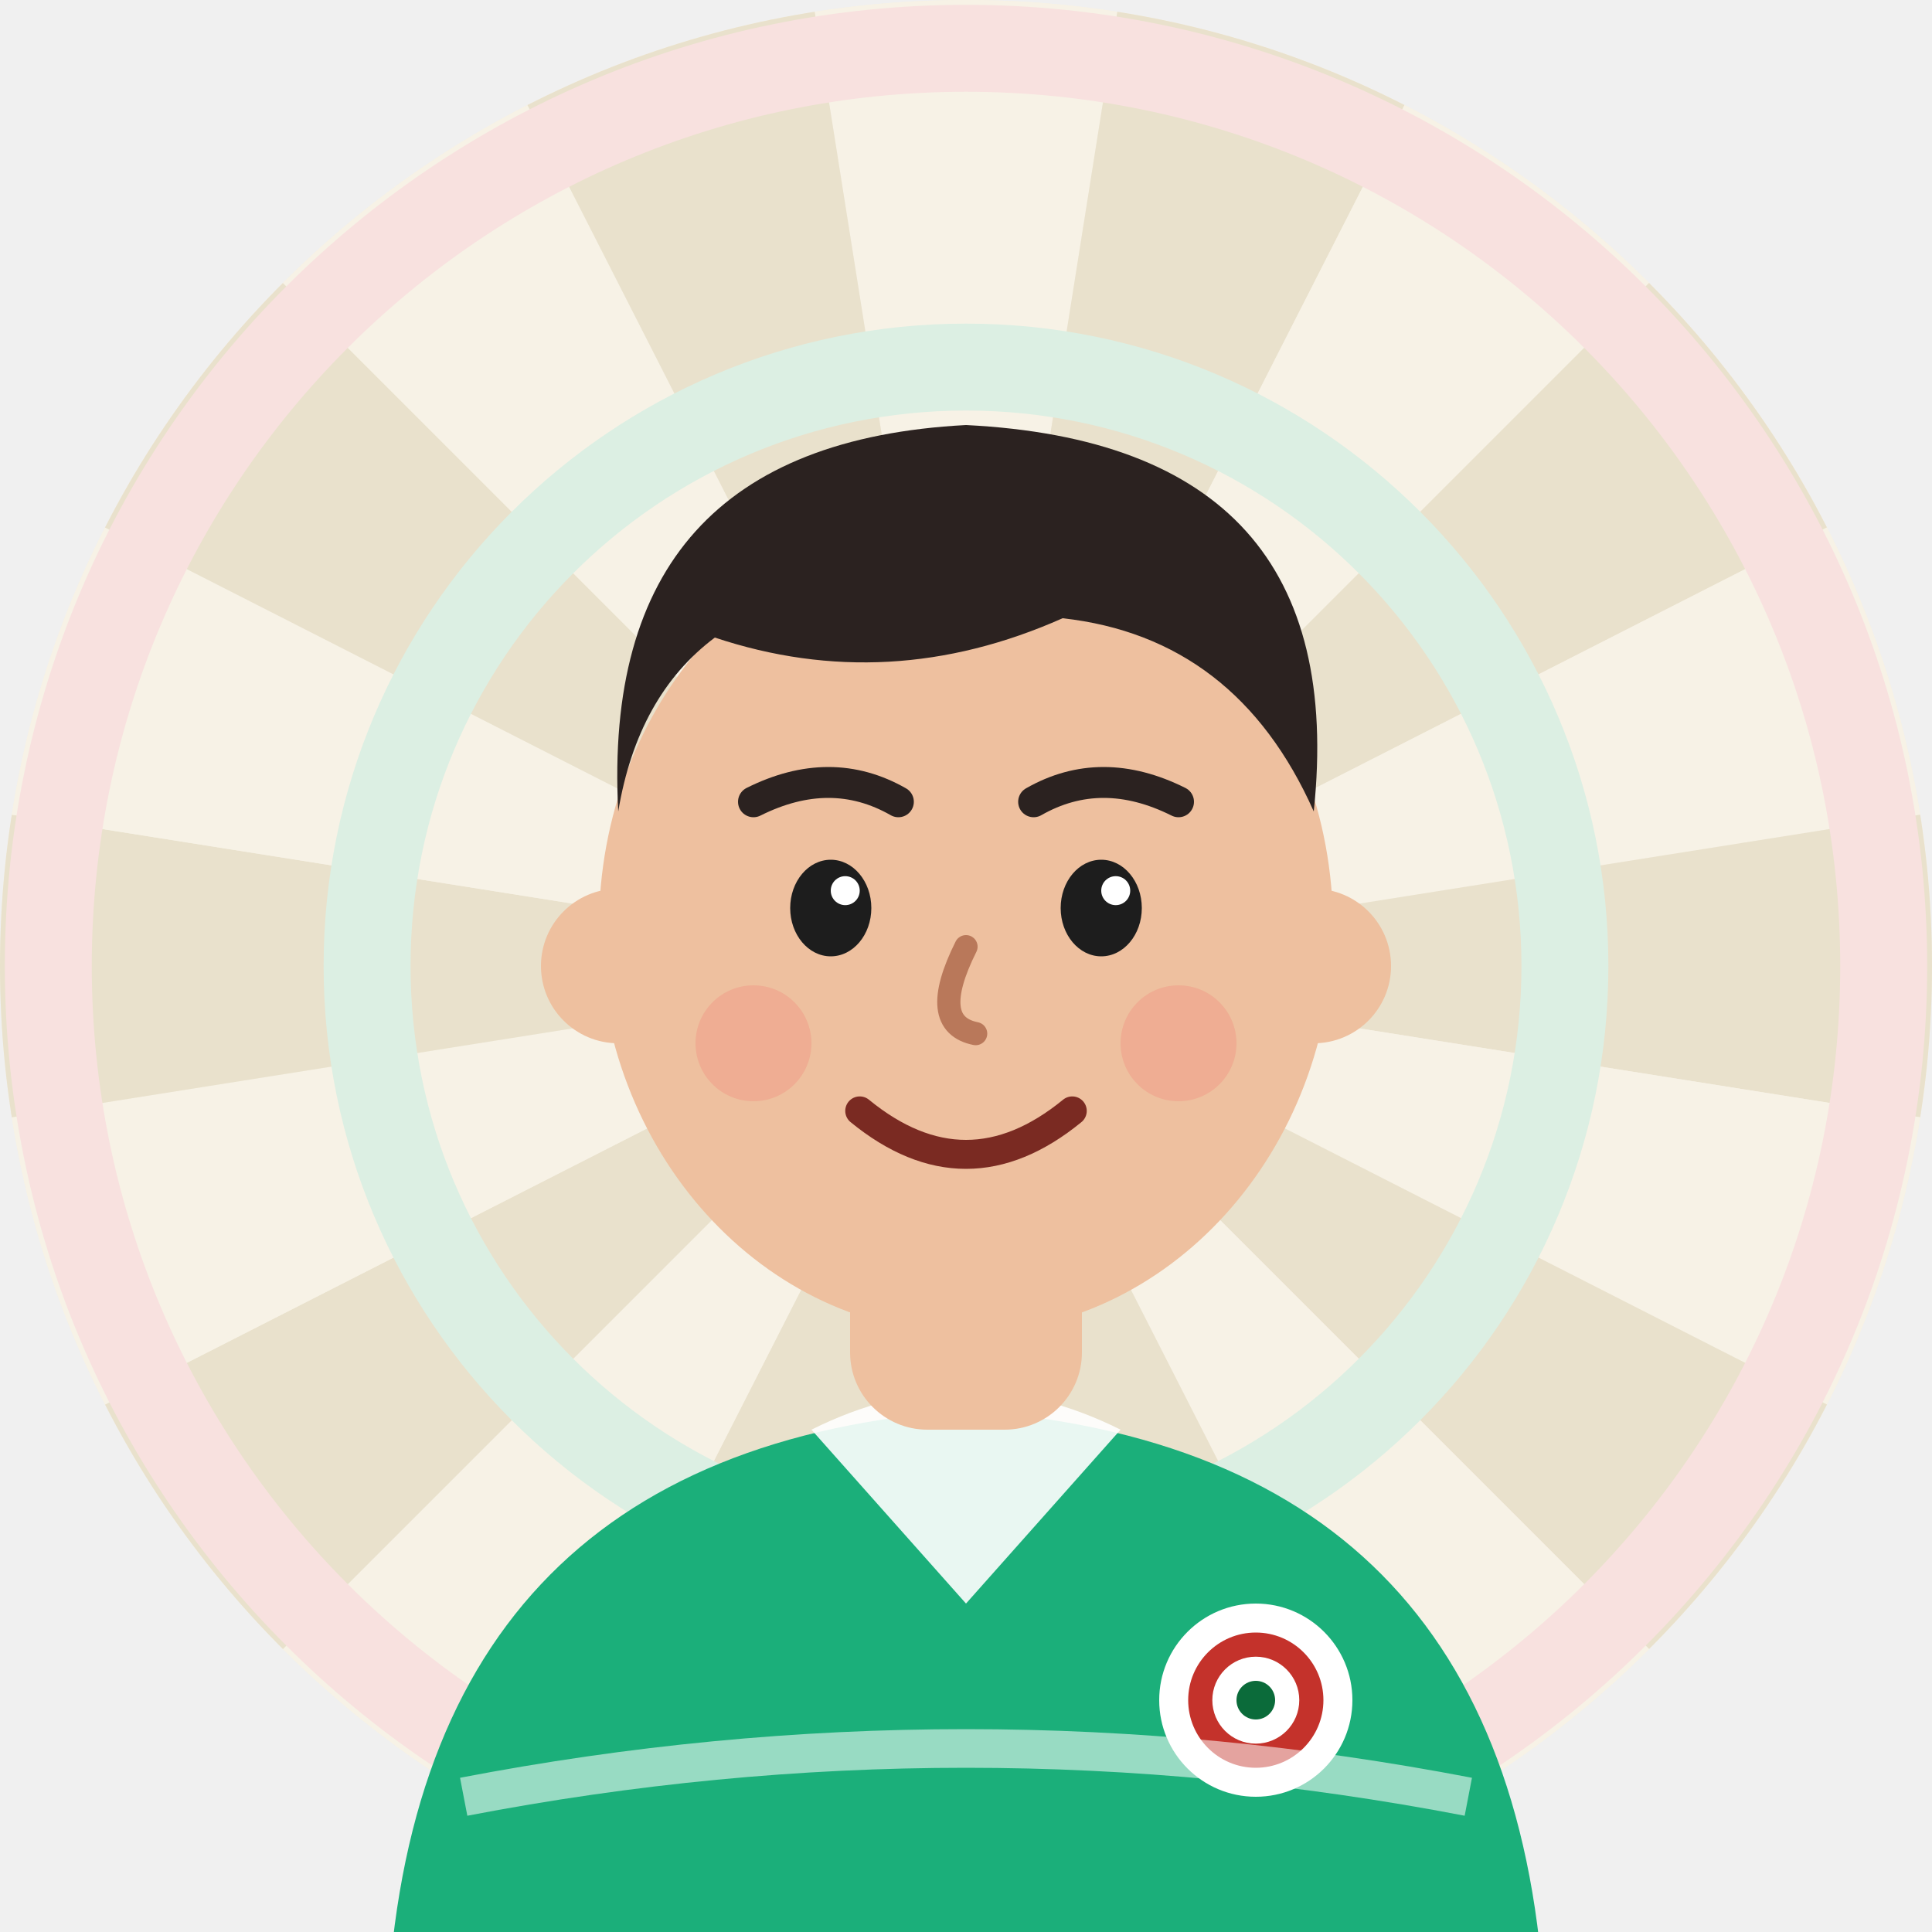
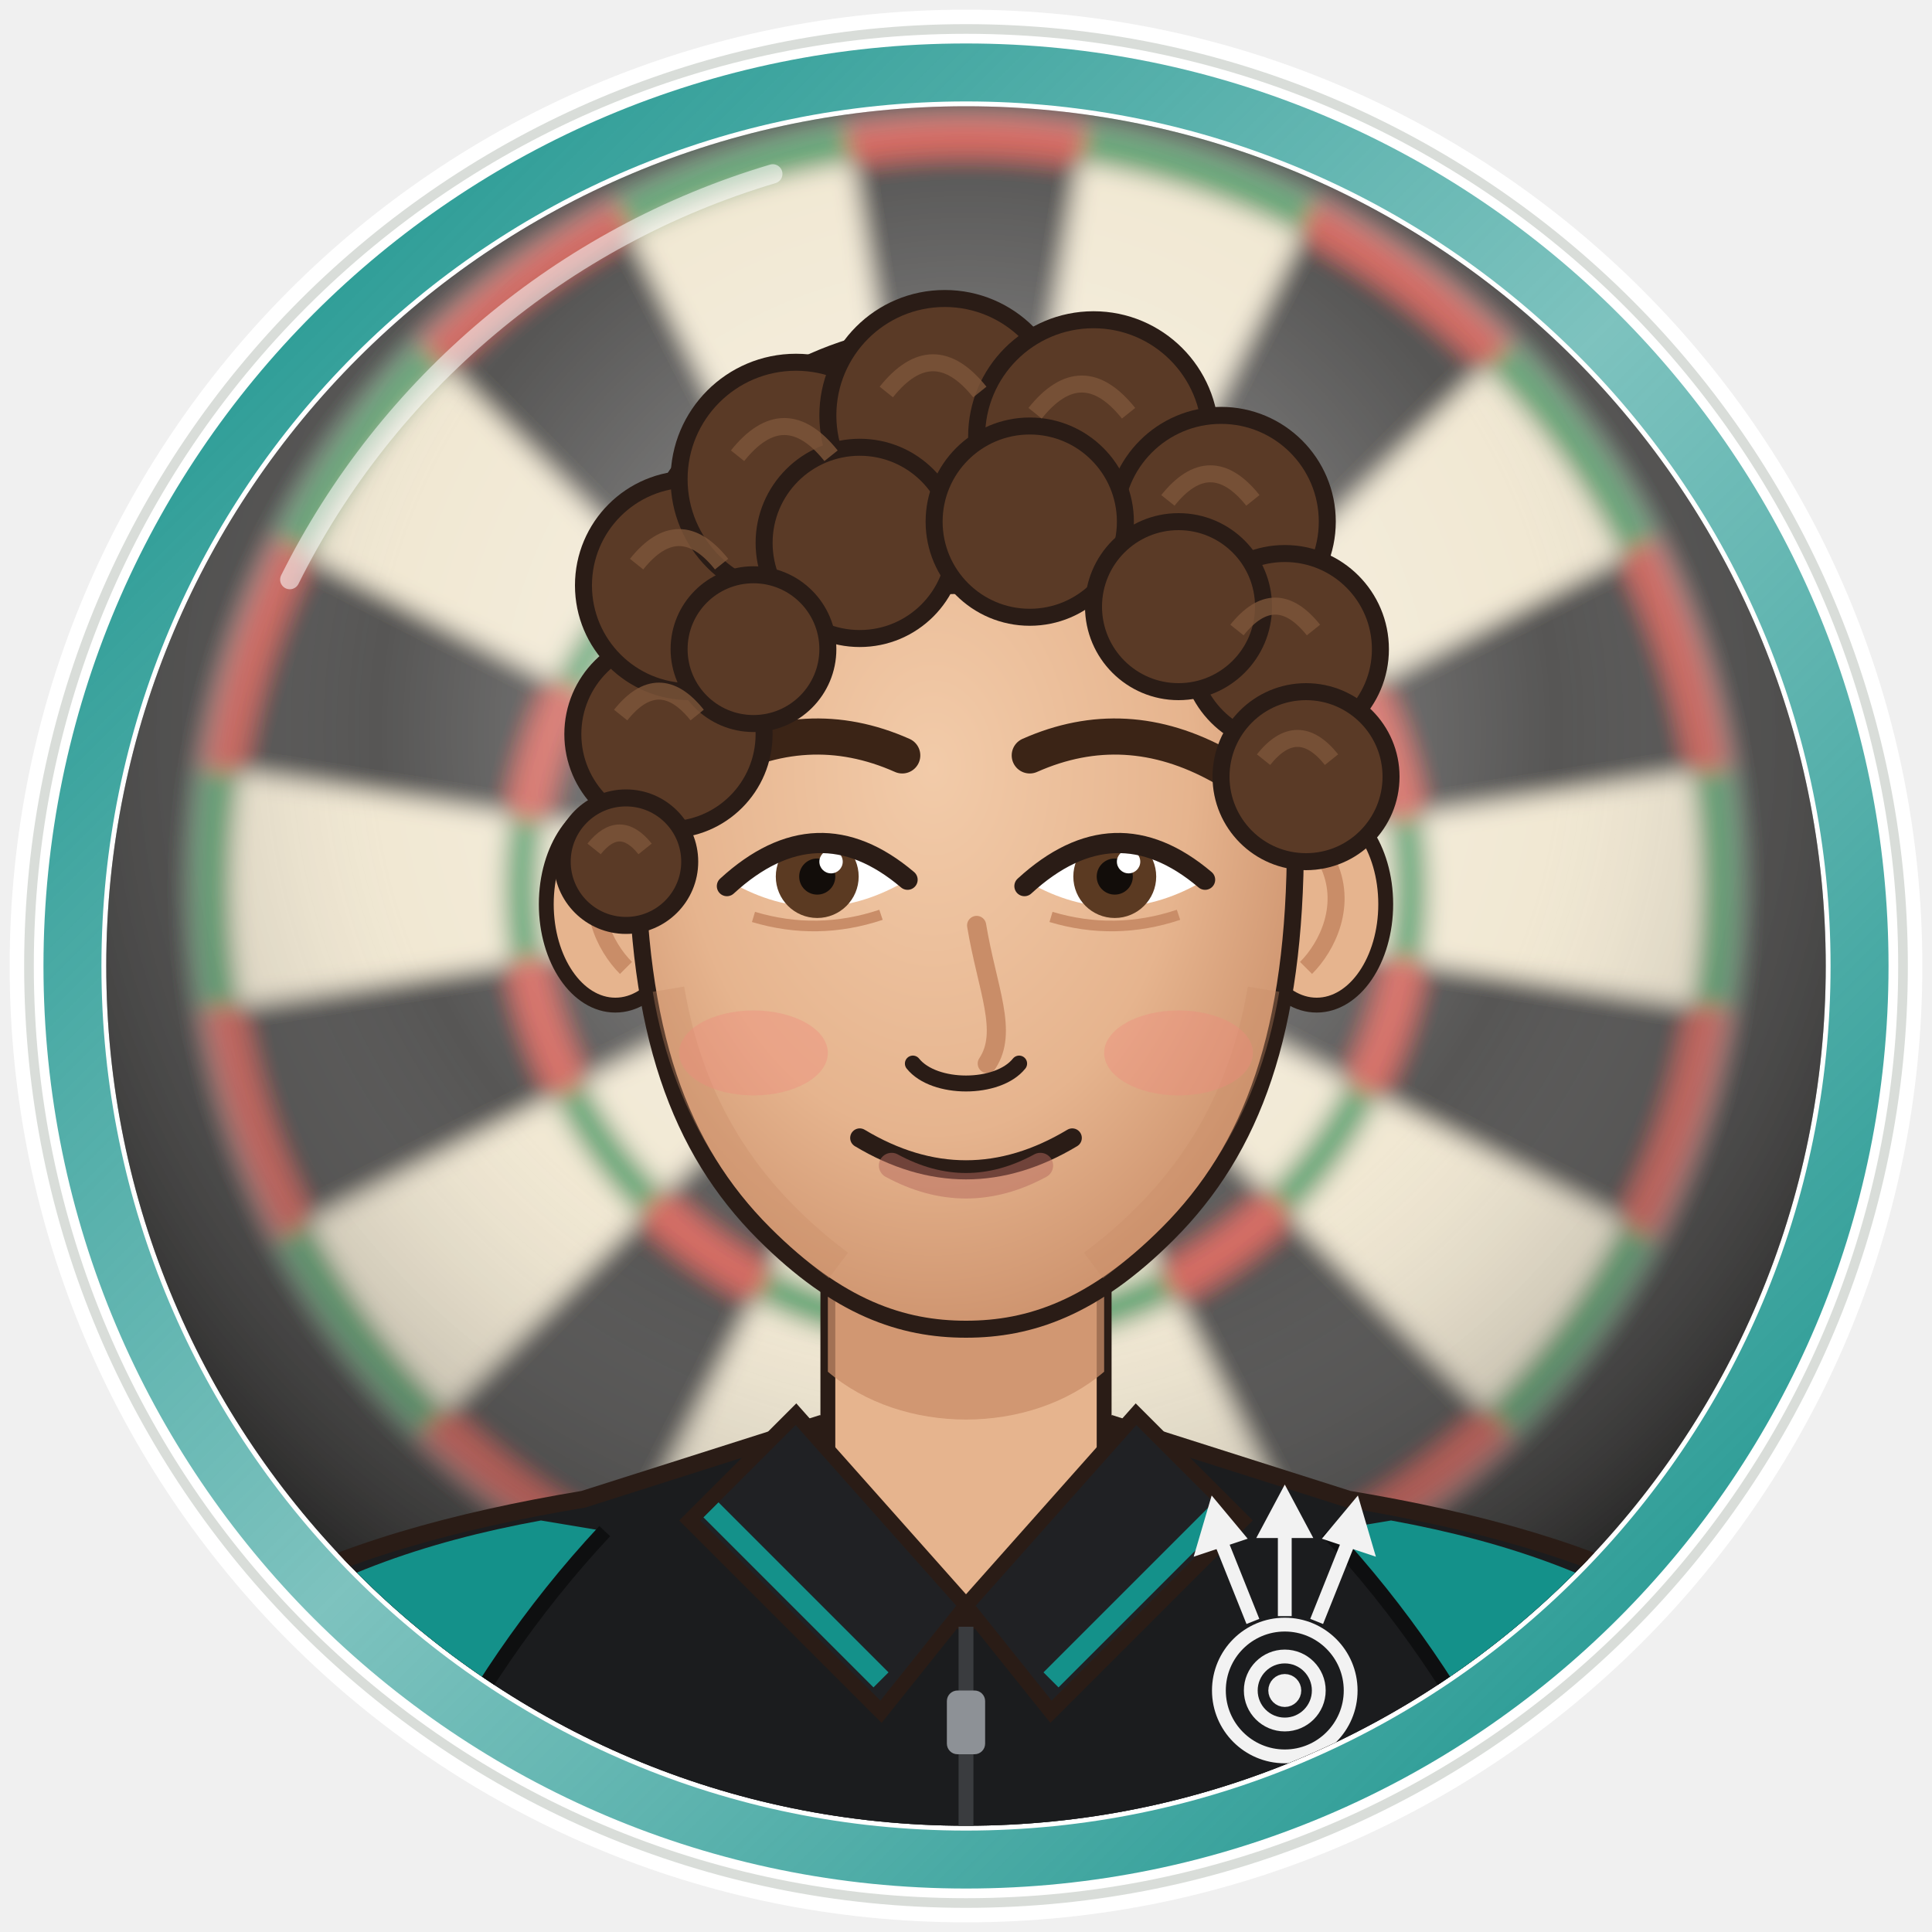
<svg xmlns="http://www.w3.org/2000/svg" viewBox="0 0 200 200" width="200" height="200">
-   <clipPath id="c12">
-     <circle cx="100" cy="100" r="100" />
-   </clipPath>
-   <g clip-path="url(#c12)">
-     <rect x="0" y="0" width="200" height="200" fill="#f4efe2" />
-     <path d="M100,100 L76.5,-48.2 L123.5,-48.2 Z" fill="#f7f2e6" />
-     <path d="M100,100 L123.5,-48.2 L168.1,-33.7 Z" fill="#e9e1cc" />
-     <path d="M100,100 L168.1,-33.7 L206.1,-6.1 Z" fill="#f7f2e6" />
-     <path d="M100,100 L206.1,-6.1 L233.7,31.9 Z" fill="#e9e1cc" />
-     <path d="M100,100 L233.7,31.9 L248.2,76.5 Z" fill="#f7f2e6" />
-     <path d="M100,100 L248.2,76.5 L248.2,123.5 Z" fill="#e9e1cc" />
-     <path d="M100,100 L248.2,123.5 L233.7,168.1 Z" fill="#f7f2e6" />
-     <path d="M100,100 L233.7,168.1 L206.1,206.1 Z" fill="#e9e1cc" />
-     <path d="M100,100 L206.1,206.1 L168.1,233.7 Z" fill="#f7f2e6" />
-     <path d="M100,100 L168.1,233.7 L123.5,248.2 Z" fill="#e9e1cc" />
-     <path d="M100,100 L123.5,248.2 L76.5,248.2 Z" fill="#f7f2e6" />
-     <path d="M100,100 L76.5,248.2 L31.9,233.7 Z" fill="#e9e1cc" />
-     <path d="M100,100 L31.9,233.7 L-6.1,206.1 Z" fill="#f7f2e6" />
-     <path d="M100,100 L-6.1,206.1 L-33.7,168.1 Z" fill="#e9e1cc" />
-     <path d="M100,100 L-33.7,168.1 L-48.2,123.5 Z" fill="#f7f2e6" />
-     <path d="M100,100 L-48.2,123.5 L-48.2,76.5 Z" fill="#e9e1cc" />
-     <path d="M100,100 L-48.2,76.5 L-33.7,31.9 Z" fill="#f7f2e6" />
-     <path d="M100,100 L-33.7,31.9 L-6.1,-6.1 Z" fill="#e9e1cc" />
-     <path d="M100,100 L-6.1,-6.1 L31.9,-33.7 Z" fill="#f7f2e6" />
-     <path d="M100,100 L31.9,-33.7 L76.5,-48.2 Z" fill="#e9e1cc" />
-     <circle cx="100" cy="100" r="62.0" fill="none" stroke="#dcefe3" stroke-width="9" />
-     <circle cx="100" cy="100" r="95.0" fill="none" stroke="#f8e1df" stroke-width="9" />
+   <defs>
+     <clipPath id="in12">
+       <circle cx="100" cy="100" r="89" />
+     </clipPath>
+     <radialGradient id="glow12" cx="50%" cy="38%" r="55%">
+       <stop offset="0" stop-color="#fff" stop-opacity=".55" />
+       <stop offset=".55" stop-color="#fff" stop-opacity=".12" />
+       <stop offset="1" stop-color="#000" stop-opacity=".45" />
+     </radialGradient>
+     <radialGradient id="sk12" cx="45%" cy="40%" r="65%">
+       <stop offset="0" stop-color="#f2cba9" />
+       <stop offset=".6" stop-color="#e6b48e" />
+       <stop offset="1" stop-color="#c98d68" />
+     </radialGradient>
+     <linearGradient id="rim12" x1="0" y1="0" x2="1" y2="1">
+       <stop offset="0" stop-color="#14918a" />
+       <stop offset=".5" stop-color="#14918a" stop-opacity=".55" />
+       <stop offset="1" stop-color="#14918a" />
+     </linearGradient>
+     <filter id="bl12" x="-5%" y="-5%" width="110%" height="110%">
+       <feGaussianBlur stdDeviation="1.1" />
+     </filter>
+   </defs>
+   <circle cx="100" cy="100" r="99" fill="#ffffff" />
+   <circle cx="100" cy="100" r="97" fill="none" stroke="#d9ddd9" stroke-width="1" />
+   <circle cx="100" cy="100" r="92.5" fill="none" stroke="url(#rim12)" stroke-width="6" />
+   <g clip-path="url(#in12)">
+     <g filter="url(#bl12)" opacity=".92">
+       <circle cx="100" cy="92" r="100.0" fill="#151716" />
+       <path d="M100,92 L88.11,16.94 A76.0,76.0 0 0 1 111.89,16.94 Z" fill="#1c1c1c" />
+       <path d="M88.11,16.94 L87.49,12.98 A80,80 0 0 1 112.51,12.98 L111.89,16.94 A76.0,76.0 0 0 0 88.11,16.94 Z" fill="#c8392f" />
+       <path d="M93.12,48.54 L92.49,44.59 A48.0,48.0 0 0 1 107.51,44.59 L106.88,48.54 A44.0,44.0 0 0 0 93.12,48.54 Z" fill="#c8392f" />
+       <path d="M100,92 L111.89,16.94 A76.0,76.0 0 0 1 134.50,24.28 Z" fill="#eee3c8" />
+       <path d="M111.89,16.94 L112.51,12.98 A80,80 0 0 1 136.32,20.72 L134.50,24.28 A76.0,76.0 0 0 0 111.89,16.94 Z" fill="#2e8b4c" />
+       <path d="M106.88,48.54 L107.51,44.59 A48.0,48.0 0 0 1 121.79,49.23 L119.98,52.80 A44.0,44.0 0 0 0 106.88,48.54 Z" fill="#2e8b4c" />
+       <path d="M100,92 L134.50,24.28 A76.0,76.0 0 0 1 153.74,38.26 Z" fill="#1c1c1c" />
+       <path d="M134.50,24.28 L136.32,20.72 A80,80 0 0 1 156.57,35.43 L153.74,38.26 A76.0,76.0 0 0 0 134.50,24.28 Z" fill="#c8392f" />
+       <path d="M119.98,52.80 L121.79,49.23 A48.0,48.0 0 0 1 133.94,58.06 L131.11,60.89 A44.0,44.0 0 0 0 119.98,52.80 Z" fill="#c8392f" />
+       <path d="M100,92 L153.74,38.26 A76.0,76.0 0 0 1 167.72,57.50 Z" fill="#eee3c8" />
+       <path d="M153.74,38.26 L156.57,35.43 A80,80 0 0 1 171.28,55.68 L167.72,57.50 A76.0,76.0 0 0 0 153.74,38.26 Z" fill="#2e8b4c" />
+       <path d="M131.11,60.89 L133.94,58.06 A48.0,48.0 0 0 1 142.77,70.21 L139.20,72.02 A44.0,44.0 0 0 0 131.11,60.89 Z" fill="#2e8b4c" />
+       <path d="M100,92 L167.72,57.50 A76.0,76.0 0 0 1 175.06,80.11 Z" fill="#1c1c1c" />
+       <path d="M167.72,57.50 L171.28,55.68 A80,80 0 0 1 179.02,79.49 L175.06,80.11 A76.0,76.0 0 0 0 167.72,57.50 Z" fill="#c8392f" />
+       <path d="M139.20,72.02 L142.77,70.21 A48.0,48.0 0 0 1 147.41,84.49 L143.46,85.12 A44.0,44.0 0 0 0 139.20,72.02 Z" fill="#c8392f" />
+       <path d="M100,92 L175.06,80.11 A76.0,76.0 0 0 1 175.06,103.89 Z" fill="#eee3c8" />
+       <path d="M175.06,80.11 L179.02,79.49 A80,80 0 0 1 179.02,104.51 L175.06,103.89 A76.0,76.0 0 0 0 175.06,80.11 Z" fill="#2e8b4c" />
+       <path d="M143.46,85.12 L147.41,84.49 A48.0,48.0 0 0 1 147.41,99.51 L143.46,98.88 A44.0,44.0 0 0 0 143.46,85.12 Z" fill="#2e8b4c" />
+       <path d="M100,92 L175.06,103.89 A76.0,76.0 0 0 1 167.72,126.50 Z" fill="#1c1c1c" />
+       <path d="M175.06,103.89 L179.02,104.51 A80,80 0 0 1 171.28,128.32 L167.72,126.50 A76.0,76.0 0 0 0 175.06,103.89 Z" fill="#c8392f" />
+       <path d="M143.46,98.88 L147.41,99.51 A48.0,48.0 0 0 1 142.77,113.79 L139.20,111.98 A44.0,44.0 0 0 0 143.46,98.88 Z" fill="#c8392f" />
+       <path d="M100,92 L167.72,126.50 A76.0,76.0 0 0 1 153.74,145.74 Z" fill="#eee3c8" />
+       <path d="M167.72,126.50 L171.28,128.32 A80,80 0 0 1 156.57,148.57 L153.74,145.74 A76.0,76.0 0 0 0 167.72,126.50 Z" fill="#2e8b4c" />
+       <path d="M139.20,111.98 L142.77,113.79 A48.0,48.0 0 0 1 133.94,125.94 L131.11,123.11 A44.0,44.0 0 0 0 139.20,111.98 Z" fill="#2e8b4c" />
+       <path d="M100,92 L153.74,145.74 A76.0,76.0 0 0 1 134.50,159.72 Z" fill="#1c1c1c" />
+       <path d="M153.74,145.74 L156.57,148.57 A80,80 0 0 1 136.32,163.28 L134.50,159.72 A76.0,76.0 0 0 0 153.74,145.74 Z" fill="#c8392f" />
+       <path d="M131.11,123.11 L133.94,125.94 A48.0,48.0 0 0 1 121.79,134.77 L119.98,131.20 A44.0,44.0 0 0 0 131.11,123.11 Z" fill="#c8392f" />
+       <path d="M100,92 L134.50,159.72 A76.0,76.0 0 0 1 111.89,167.06 Z" fill="#eee3c8" />
+       <path d="M134.50,159.72 L136.32,163.28 A80,80 0 0 1 112.51,171.02 L111.89,167.06 A76.0,76.0 0 0 0 134.50,159.72 Z" fill="#2e8b4c" />
+       <path d="M119.98,131.20 L121.79,134.77 A48.0,48.0 0 0 1 107.51,139.41 L106.88,135.46 A44.0,44.0 0 0 0 119.98,131.20 Z" fill="#2e8b4c" />
+       <path d="M100,92 L111.89,167.06 A76.0,76.0 0 0 1 88.11,167.06 Z" fill="#1c1c1c" />
+       <path d="M111.89,167.06 L112.51,171.02 A80,80 0 0 1 87.49,171.02 L88.11,167.06 A76.0,76.0 0 0 0 111.89,167.06 Z" fill="#c8392f" />
+       <path d="M106.88,135.46 L107.51,139.41 A48.0,48.0 0 0 1 92.49,139.41 L93.12,135.46 A44.0,44.0 0 0 0 106.88,135.46 Z" fill="#c8392f" />
+       <path d="M100,92 L88.11,167.06 A76.0,76.0 0 0 1 65.50,159.72 Z" fill="#eee3c8" />
+       <path d="M88.11,167.06 L87.49,171.02 A80,80 0 0 1 63.68,163.28 L65.50,159.72 A76.0,76.0 0 0 0 88.11,167.06 Z" fill="#2e8b4c" />
+       <path d="M93.12,135.46 L92.49,139.41 A48.0,48.0 0 0 1 78.21,134.77 L80.02,131.20 A44.0,44.0 0 0 0 93.12,135.46 Z" fill="#2e8b4c" />
+       <path d="M100,92 L65.50,159.72 A76.0,76.0 0 0 1 46.26,145.74 Z" fill="#1c1c1c" />
+       <path d="M65.50,159.72 L63.68,163.28 A80,80 0 0 1 43.43,148.57 L46.26,145.74 A76.0,76.0 0 0 0 65.50,159.72 Z" fill="#c8392f" />
+       <path d="M80.02,131.20 L78.21,134.77 A48.0,48.0 0 0 1 66.06,125.94 L68.89,123.11 A44.0,44.0 0 0 0 80.02,131.20 Z" fill="#c8392f" />
+       <path d="M100,92 L46.26,145.74 A76.0,76.0 0 0 1 32.28,126.50 Z" fill="#eee3c8" />
+       <path d="M46.26,145.74 L43.43,148.57 A80,80 0 0 1 28.72,128.32 L32.28,126.50 A76.0,76.0 0 0 0 46.26,145.74 Z" fill="#2e8b4c" />
+       <path d="M68.89,123.11 L66.06,125.94 A48.0,48.0 0 0 1 57.23,113.79 L60.80,111.98 A44.0,44.0 0 0 0 68.89,123.11 Z" fill="#2e8b4c" />
+       <path d="M100,92 L32.28,126.50 A76.0,76.0 0 0 1 24.94,103.89 Z" fill="#1c1c1c" />
+       <path d="M32.28,126.50 L28.72,128.32 A80,80 0 0 1 20.98,104.51 L24.94,103.89 A76.0,76.0 0 0 0 32.28,126.50 Z" fill="#c8392f" />
+       <path d="M60.80,111.98 L57.23,113.79 A48.0,48.0 0 0 1 52.59,99.51 L56.54,98.88 A44.0,44.0 0 0 0 60.80,111.98 Z" fill="#c8392f" />
+       <path d="M100,92 L24.94,103.89 A76.0,76.0 0 0 1 24.94,80.11 Z" fill="#eee3c8" />
+       <path d="M24.94,103.89 L20.98,104.51 A80,80 0 0 1 20.98,79.49 L24.94,80.11 A76.0,76.0 0 0 0 24.94,103.89 Z" fill="#2e8b4c" />
+       <path d="M56.54,98.88 L52.59,99.51 A48.0,48.0 0 0 1 52.59,84.49 L56.54,85.12 A44.0,44.0 0 0 0 56.54,98.88 Z" fill="#2e8b4c" />
+       <path d="M100,92 L24.94,80.11 A76.0,76.0 0 0 1 32.28,57.50 Z" fill="#1c1c1c" />
+       <path d="M24.94,80.11 L20.98,79.49 A80,80 0 0 1 28.72,55.68 L32.28,57.50 A76.0,76.0 0 0 0 24.94,80.11 Z" fill="#c8392f" />
+       <path d="M56.54,85.12 L52.59,84.49 A48.0,48.0 0 0 1 57.23,70.21 L60.80,72.02 A44.0,44.0 0 0 0 56.54,85.12 Z" fill="#c8392f" />
+       <path d="M100,92 L32.28,57.50 A76.0,76.0 0 0 1 46.26,38.26 Z" fill="#eee3c8" />
+       <path d="M32.28,57.50 L28.72,55.68 A80,80 0 0 1 43.43,35.43 L46.26,38.26 A76.0,76.0 0 0 0 32.28,57.50 Z" fill="#2e8b4c" />
+       <path d="M60.80,72.02 L57.23,70.21 A48.0,48.0 0 0 1 66.06,58.06 L68.89,60.89 A44.0,44.0 0 0 0 60.80,72.02 Z" fill="#2e8b4c" />
+       <path d="M100,92 L46.26,38.26 A76.0,76.0 0 0 1 65.50,24.28 Z" fill="#1c1c1c" />
+       <path d="M46.26,38.26 L43.43,35.43 A80,80 0 0 1 63.68,20.72 L65.50,24.28 A76.0,76.0 0 0 0 46.26,38.26 Z" fill="#c8392f" />
+       <path d="M68.89,60.89 L66.06,58.06 A48.0,48.0 0 0 1 78.21,49.23 L80.02,52.80 A44.0,44.0 0 0 0 68.89,60.89 Z" fill="#c8392f" />
+       <path d="M100,92 L65.50,24.28 A76.0,76.0 0 0 1 88.11,16.94 Z" fill="#eee3c8" />
+       <path d="M65.50,24.28 L63.68,20.72 A80,80 0 0 1 87.49,12.98 L88.11,16.94 A76.0,76.0 0 0 0 65.50,24.28 Z" fill="#2e8b4c" />
+       <path d="M80.02,52.80 L78.21,49.23 A48.0,48.0 0 0 1 92.49,44.59 L93.12,48.54 A44.0,44.0 0 0 0 80.02,52.80 Z" fill="#2e8b4c" />
+       <circle cx="100" cy="92" r="7.2" fill="#2e8b4c" />
+       <circle cx="100" cy="92" r="3.2" fill="#c8392f" />
+       <circle cx="100" cy="92" r="80.0" fill="none" stroke="#9aa09c" stroke-width="0.8" opacity=".6" />
+     </g>
+     <rect x="0" y="0" width="200" height="200" fill="#e9e4d6" opacity=".10" />
+     <rect x="0" y="0" width="200" height="200" fill="url(#glow12)" />
+     <g transform="translate(100 98) scale(1.1) translate(-100 -96)">
+       <path d="M14 200 L16 178 C20 160 40 152 64 148 L86 141 L100 158 L114 141 L136 148 C160 152 180 160 184 178 L186 200 Z" fill="#1b1c1e" stroke="#2a1c16" stroke-width="1.6" />
+       <path d="M16 186 C20 164 38 154 60 150 L66 151 C52 166 44 184 40 200 L14 200 Z" fill="#14918a" />
+       <path d="M184 186 C180 164 162 154 140 150 L134 151 C148 166 156 184 160 200 L186 200 Z" fill="#14918a" />
+       <path d="M40 200 C44 184 52 166 66 151" stroke="#0e0f10" stroke-width="1.4" fill="none" />
+       <path d="M160 200 C156 184 148 166 134 151" stroke="#0e0f10" stroke-width="1.4" fill="none" />
+       <path d="M87 118 L87 146 L100 160 L113 146 L113 118 Z" fill="#e6b48e" stroke="#2a1c16" stroke-width="1.4" />
+       <path d="M87 124 C94 134 106 134 113 124 L113 136 C106 142 94 142 87 136 Z" fill="#c98d68" opacity=".75" />
+       <path d="M84 140 L74 150 L92 168 L100 158 Z" fill="#202124" stroke="#2a1c16" stroke-width="1.4" />
+       <path d="M116 140 L126 150 L108 168 L100 158 Z" fill="#202124" stroke="#2a1c16" stroke-width="1.4" />
+       <path d="M76 149 L92 165" stroke="#14918a" stroke-width="2" />
+       <path d="M124 149 L108 165" stroke="#14918a" stroke-width="2" />
+       <path d="M100 160 L100 196" stroke="#3a3c3f" stroke-width="1.4" />
+       <rect x="98.2" y="166" width="3.6" height="6" rx="1" fill="#8d9196" />
+       <g transform="translate(130 166)" fill="none" stroke="#f2f2f2" stroke-width="1.3">
+         <circle r="6.2" />
+         <circle r="3.2" />
+         <circle r="0.9" fill="#f2f2f2" />
+         <path d="M0 -7 L0 -15 M-3 -6.5 L-6 -14 M3 -6.5 L6 -14" />
+         <path d="M-1.6 -15 L0 -18 L1.6 -15 Z M-7.6 -13.6 L-6.6 -17 L-4.6 -14.6 Z M7.6 -13.6 L6.6 -17 L4.6 -14.6 Z" fill="#f2f2f2" />
+       </g>
+       <ellipse cx="67" cy="92" rx="6.5" ry="9.5" fill="#e6b48e" stroke="#2a1c16" stroke-width="1.4" />
+       <ellipse cx="133" cy="92" rx="6.5" ry="9.5" fill="#e6b48e" stroke="#2a1c16" stroke-width="1.4" />
+       <path d="M66 88 C64 92 66 96 68 98" stroke="#c98d68" stroke-width="1.6" fill="none" />
+       <path d="M134 88 C136 92 134 96 132 98" stroke="#c98d68" stroke-width="1.6" fill="none" />
+       <path d="M69 86 C69 58 83 44 100 44 C117 44 131 58 131 86 C131 104 127 115 119 123 C112 130 106 132 100 132 C94 132 88 130 81 123 C73 115 69 104 69 86 Z" fill="url(#sk12)" stroke="#2a1c16" stroke-width="1.6" />
+       <path d="M72 100 C74 112 80 120 88 126" stroke="#c98d68" stroke-width="3" fill="none" opacity=".35" />
+       <path d="M128 100 C126 112 120 120 112 126" stroke="#c98d68" stroke-width="3" fill="none" opacity=".35" />
+       <ellipse cx="80" cy="106" rx="7" ry="4" fill="#ee8a7c" opacity="0.38" />
+       <ellipse cx="120" cy="106" rx="7" ry="4" fill="#ee8a7c" opacity="0.38" />
+       <path d="M78 90 Q86 83.5 94 90 Q86 94.5 78 90 Z" fill="#fff" />
+       <circle cx="86" cy="89.4" r="3.9" fill="#5b3a22" />
+       <circle cx="86" cy="89.4" r="1.7" fill="#120d0a" />
+       <circle cx="87.3" cy="88" r="1.1" fill="#fff" />
+       <path d="M77.5 90.3 Q86 82.5 94.5 89.7" stroke="#2a1c16" stroke-width="1.9" fill="none" stroke-linecap="round" />
+       <path d="M80 93.2 Q86 95 92 93" stroke="#c98d68" stroke-width="1" fill="none" />
+       <path d="M106 90 Q114 83.5 122 90 Q114 94.5 106 90 Z" fill="#fff" />
+       <circle cx="114" cy="89.4" r="3.9" fill="#5b3a22" />
+       <circle cx="114" cy="89.4" r="1.7" fill="#120d0a" />
+       <circle cx="115.3" cy="88" r="1.1" fill="#fff" />
+       <path d="M105.5 90.3 Q114 82.5 122.5 89.7" stroke="#2a1c16" stroke-width="1.9" fill="none" stroke-linecap="round" />
+       <path d="M108 93.2 Q114 95 120 93" stroke="#c98d68" stroke-width="1" fill="none" />
+       <path d="M76 79 Q85 74 94 78" stroke="#3b2416" stroke-width="3.4" fill="none" stroke-linecap="round" />
+       <path d="M106 78 Q115 74 124 79" stroke="#3b2416" stroke-width="3.4" fill="none" stroke-linecap="round" />
+       <path d="M101 94 C102 100 104 104 102 107" stroke="#c98d68" stroke-width="1.8" fill="none" stroke-linecap="round" />
+       <path d="M95 107 C97 109.5 103 109.5 105 107" stroke="#2a1c16" stroke-width="1.5" fill="none" stroke-linecap="round" />
+       <path d="M90 114 Q100 120 110 114" stroke="#2a1c16" stroke-width="1.8" fill="none" stroke-linecap="round" />
+       <path d="M93 116.6 Q100 120.4 107 116.6" stroke="#b66a5e" stroke-width="2.4" fill="none" opacity="0.5" stroke-linecap="round" />
+       <path d="M67 86 C62 56 78 38 100 38 C122 38 138 56 133 86 C128 70 118 62 100 62 C82 62 72 70 67 86 Z" fill="#5a3a26" stroke="#2a1c16" stroke-width="1.6" stroke-linejoin="round" />
+       <circle cx="72" cy="76" r="9" fill="#5a3a26" stroke="#2a1c16" stroke-width="1.6" stroke-linejoin="round" />
+       <circle cx="74" cy="62" r="10" fill="#5a3a26" stroke="#2a1c16" stroke-width="1.6" stroke-linejoin="round" />
+       <circle cx="84" cy="52" r="11" fill="#5a3a26" stroke="#2a1c16" stroke-width="1.6" stroke-linejoin="round" />
+       <circle cx="98" cy="46" r="11" fill="#5a3a26" stroke="#2a1c16" stroke-width="1.6" stroke-linejoin="round" />
+       <circle cx="112" cy="48" r="11" fill="#5a3a26" stroke="#2a1c16" stroke-width="1.6" stroke-linejoin="round" />
+       <circle cx="124" cy="56" r="10" fill="#5a3a26" stroke="#2a1c16" stroke-width="1.6" stroke-linejoin="round" />
+       <circle cx="130" cy="68" r="9" fill="#5a3a26" stroke="#2a1c16" stroke-width="1.6" stroke-linejoin="round" />
+       <circle cx="132" cy="80" r="8" fill="#5a3a26" stroke="#2a1c16" stroke-width="1.6" stroke-linejoin="round" />
+       <circle cx="68" cy="88" r="6" fill="#5a3a26" stroke="#2a1c16" stroke-width="1.6" stroke-linejoin="round" />
+       <circle cx="90" cy="58" r="9" fill="#5a3a26" stroke="#2a1c16" stroke-width="1.6" stroke-linejoin="round" />
+       <circle cx="106" cy="56" r="9" fill="#5a3a26" stroke="#2a1c16" stroke-width="1.6" stroke-linejoin="round" />
+       <circle cx="120" cy="64" r="8" fill="#5a3a26" stroke="#2a1c16" stroke-width="1.6" stroke-linejoin="round" />
+       <circle cx="80" cy="68" r="7" fill="#5a3a26" stroke="#2a1c16" stroke-width="1.6" stroke-linejoin="round" />
+       <path d="M67.5 74.2 q3.6 -4.5 7.2 0" stroke="#7d5539" stroke-width="1.6" fill="none" opacity=".8" />
+       <path d="M69.0 60.0 q4.0 -5.0 8.0 0" stroke="#7d5539" stroke-width="1.6" fill="none" opacity=".8" />
+       <path d="M78.5 49.8 q4.4 -5.5 8.8 0" stroke="#7d5539" stroke-width="1.6" fill="none" opacity=".8" />
+       <path d="M92.5 43.8 q4.4 -5.5 8.8 0" stroke="#7d5539" stroke-width="1.6" fill="none" opacity=".8" />
+       <path d="M106.5 45.8 q4.4 -5.5 8.8 0" stroke="#7d5539" stroke-width="1.6" fill="none" opacity=".8" />
+       <path d="M119.0 54.0 q4.0 -5.0 8.0 0" stroke="#7d5539" stroke-width="1.6" fill="none" opacity=".8" />
+       <path d="M125.5 66.2 q3.6 -4.5 7.2 0" stroke="#7d5539" stroke-width="1.6" fill="none" opacity=".8" />
+       <path d="M128.0 78.4 q3.2 -4.0 6.4 0" stroke="#7d5539" stroke-width="1.6" fill="none" opacity=".8" />
+       <path d="M65.0 86.8 q2.4 -3.0 4.8 0" stroke="#7d5539" stroke-width="1.6" fill="none" opacity=".8" />
+     </g>
  </g>
-   <path d="M40 210 Q42 150 100 146 Q158 150 160 210 Z" fill="#1baf7a" />
-   <path d="M84 148 L100 166 L116 148 Q108 144 100 144 Q92 144 84 148 Z" fill="#fff" opacity=".9" />
-   <g transform="translate(130 176)">
-     <circle r="10" fill="#fff" />
-     <circle r="7" fill="#c4322b" />
-     <circle r="4.5" fill="#fff" />
-     <circle r="2" fill="#0b6b3a" />
-   </g>
-   <path d="M48 186 Q100 176 152 186" stroke="#fff" stroke-width="4" fill="none" opacity=".55" />
-   <rect x="88" y="124" width="24" height="24" rx="8" fill="#eec09f" />
-   <circle cx="64" cy="100" r="8" fill="#eec09f" />
-   <circle cx="136" cy="100" r="8" fill="#eec09f" />
-   <ellipse cx="100" cy="96" rx="38" ry="42" fill="#eec09f" />
-   <circle cx="78" cy="108" r="6" fill="#f08a7a" opacity=".35" />
-   <circle cx="122" cy="108" r="6" fill="#f08a7a" opacity=".35" />
-   <ellipse cx="86" cy="94" rx="4.2" ry="5" fill="#1d1d1d" />
-   <ellipse cx="114" cy="94" rx="4.2" ry="5" fill="#1d1d1d" />
-   <circle cx="87.5" cy="92.2" r="1.5" fill="#fff" />
-   <circle cx="115.5" cy="92.2" r="1.5" fill="#fff" />
-   <path d="M78 83 Q86 79 93 83" stroke="#2b2220" stroke-width="3.2" fill="none" stroke-linecap="round" />
-   <path d="M107 83 Q114 79 122 83" stroke="#2b2220" stroke-width="3.2" fill="none" stroke-linecap="round" />
-   <path d="M100 98 Q96 106 101 107" stroke="#b9785a" stroke-width="2.4" fill="none" stroke-linecap="round" />
-   <path d="M89 115 Q100 124 111 115" stroke="#7a2a22" stroke-width="3" fill="none" stroke-linecap="round" />
-   <path d="M64 84 Q62 46 100 44 Q140 46 136 84 Q128 66 110 64 Q92 72 74 66 Q66 72 64 84 Z" fill="#2b2220" />
+   <path d="M30 60 A82 82 0 0 1 80 18" stroke="#fff" stroke-width="2" fill="none" opacity=".55" stroke-linecap="round" />
</svg>
